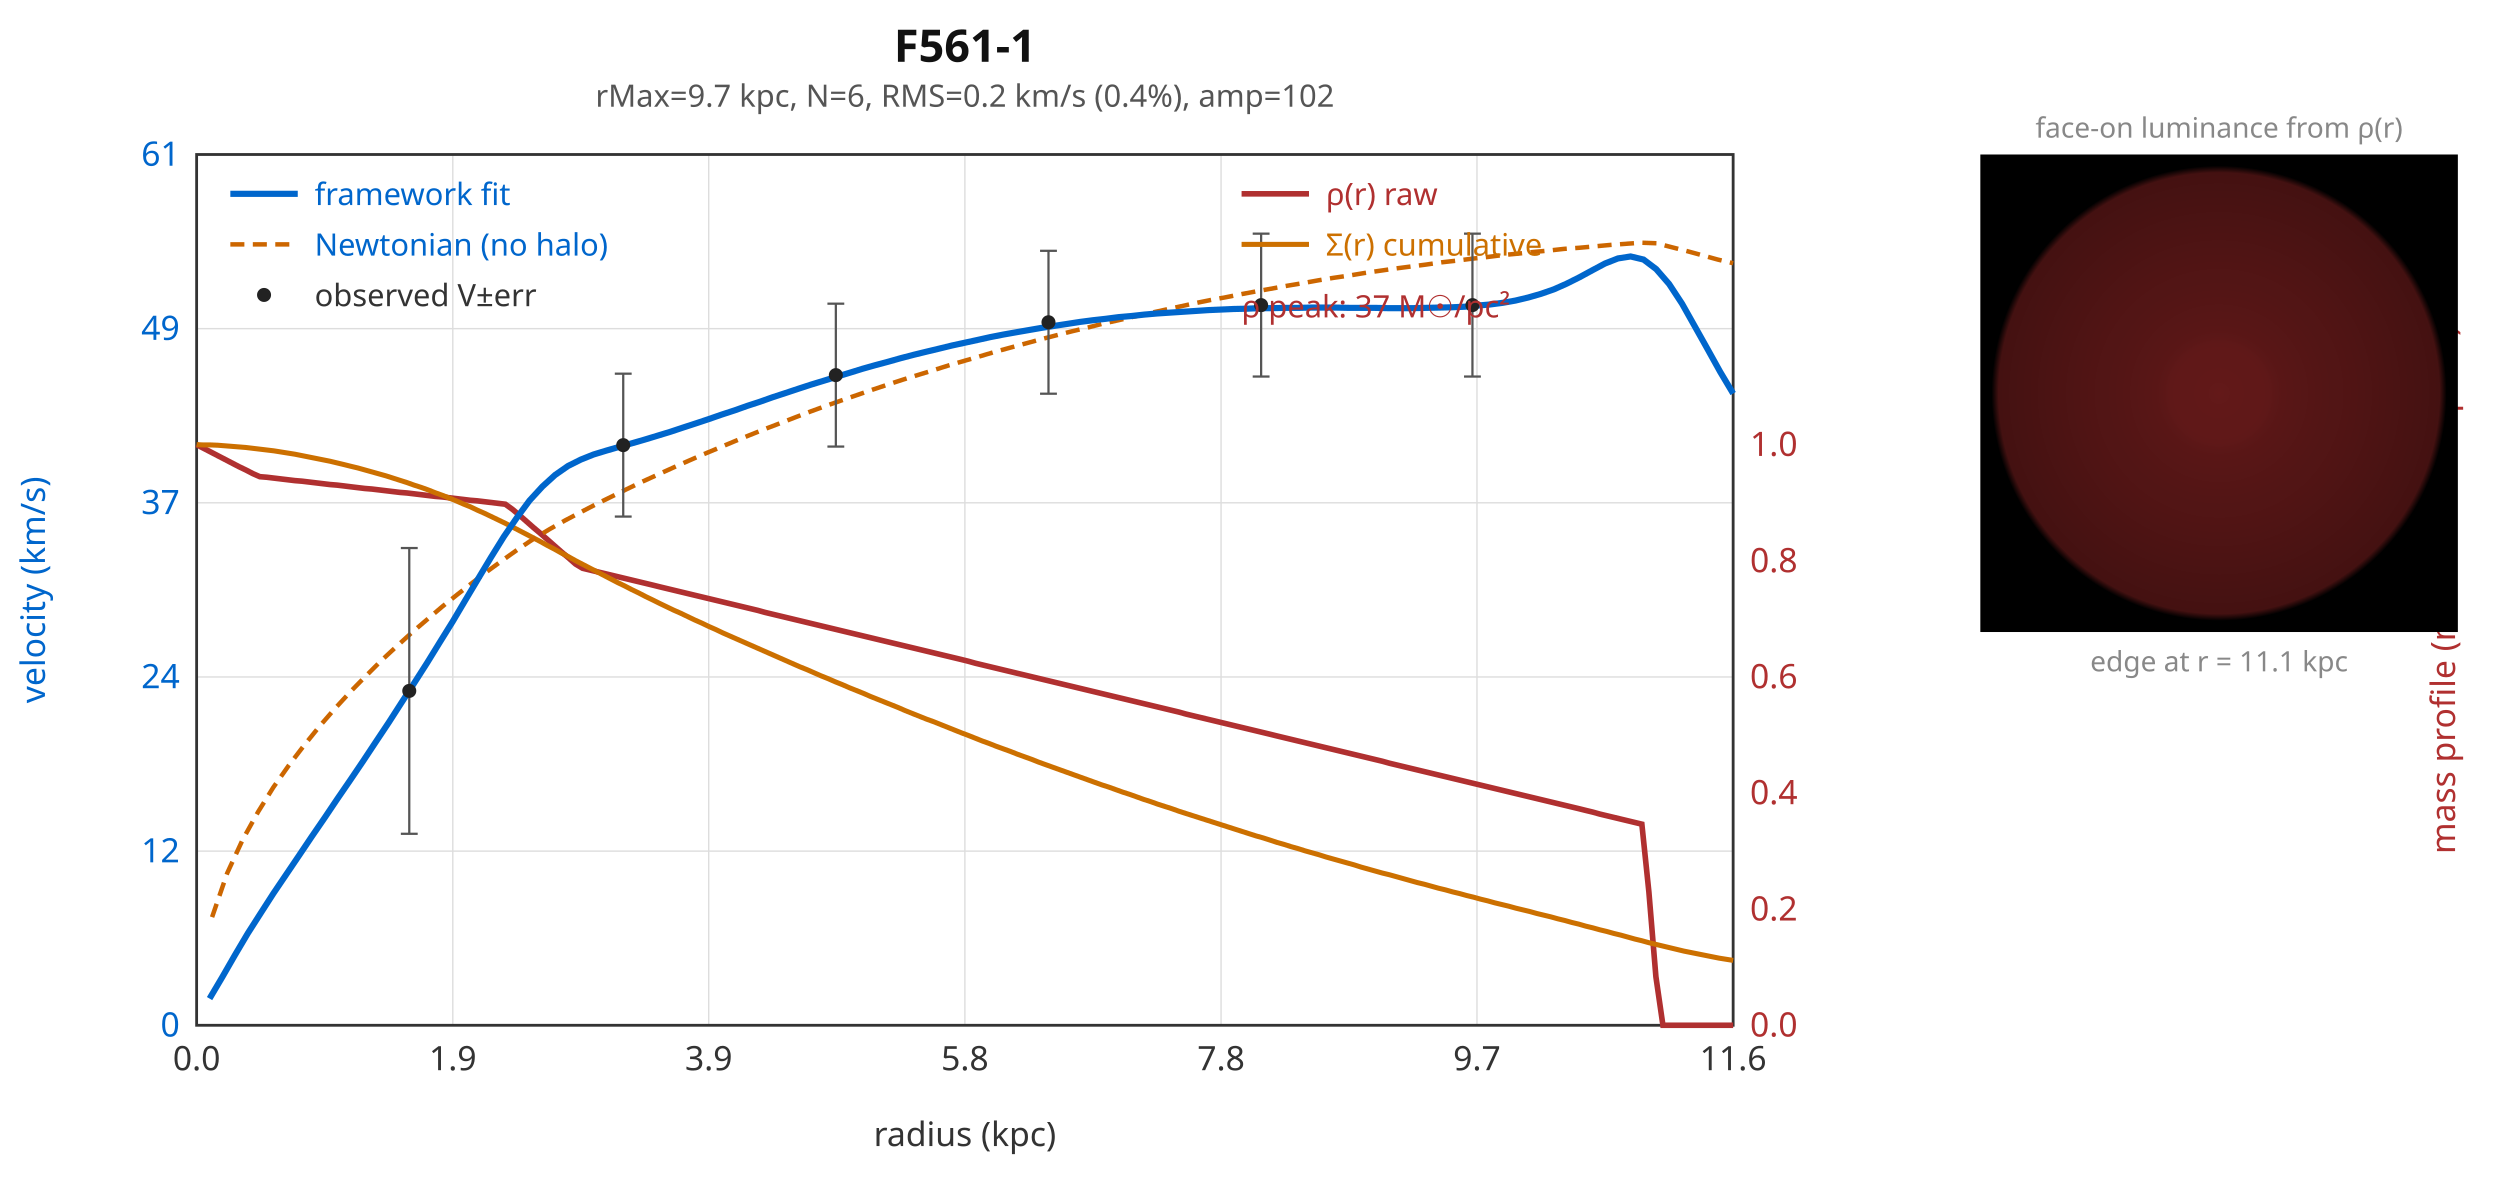
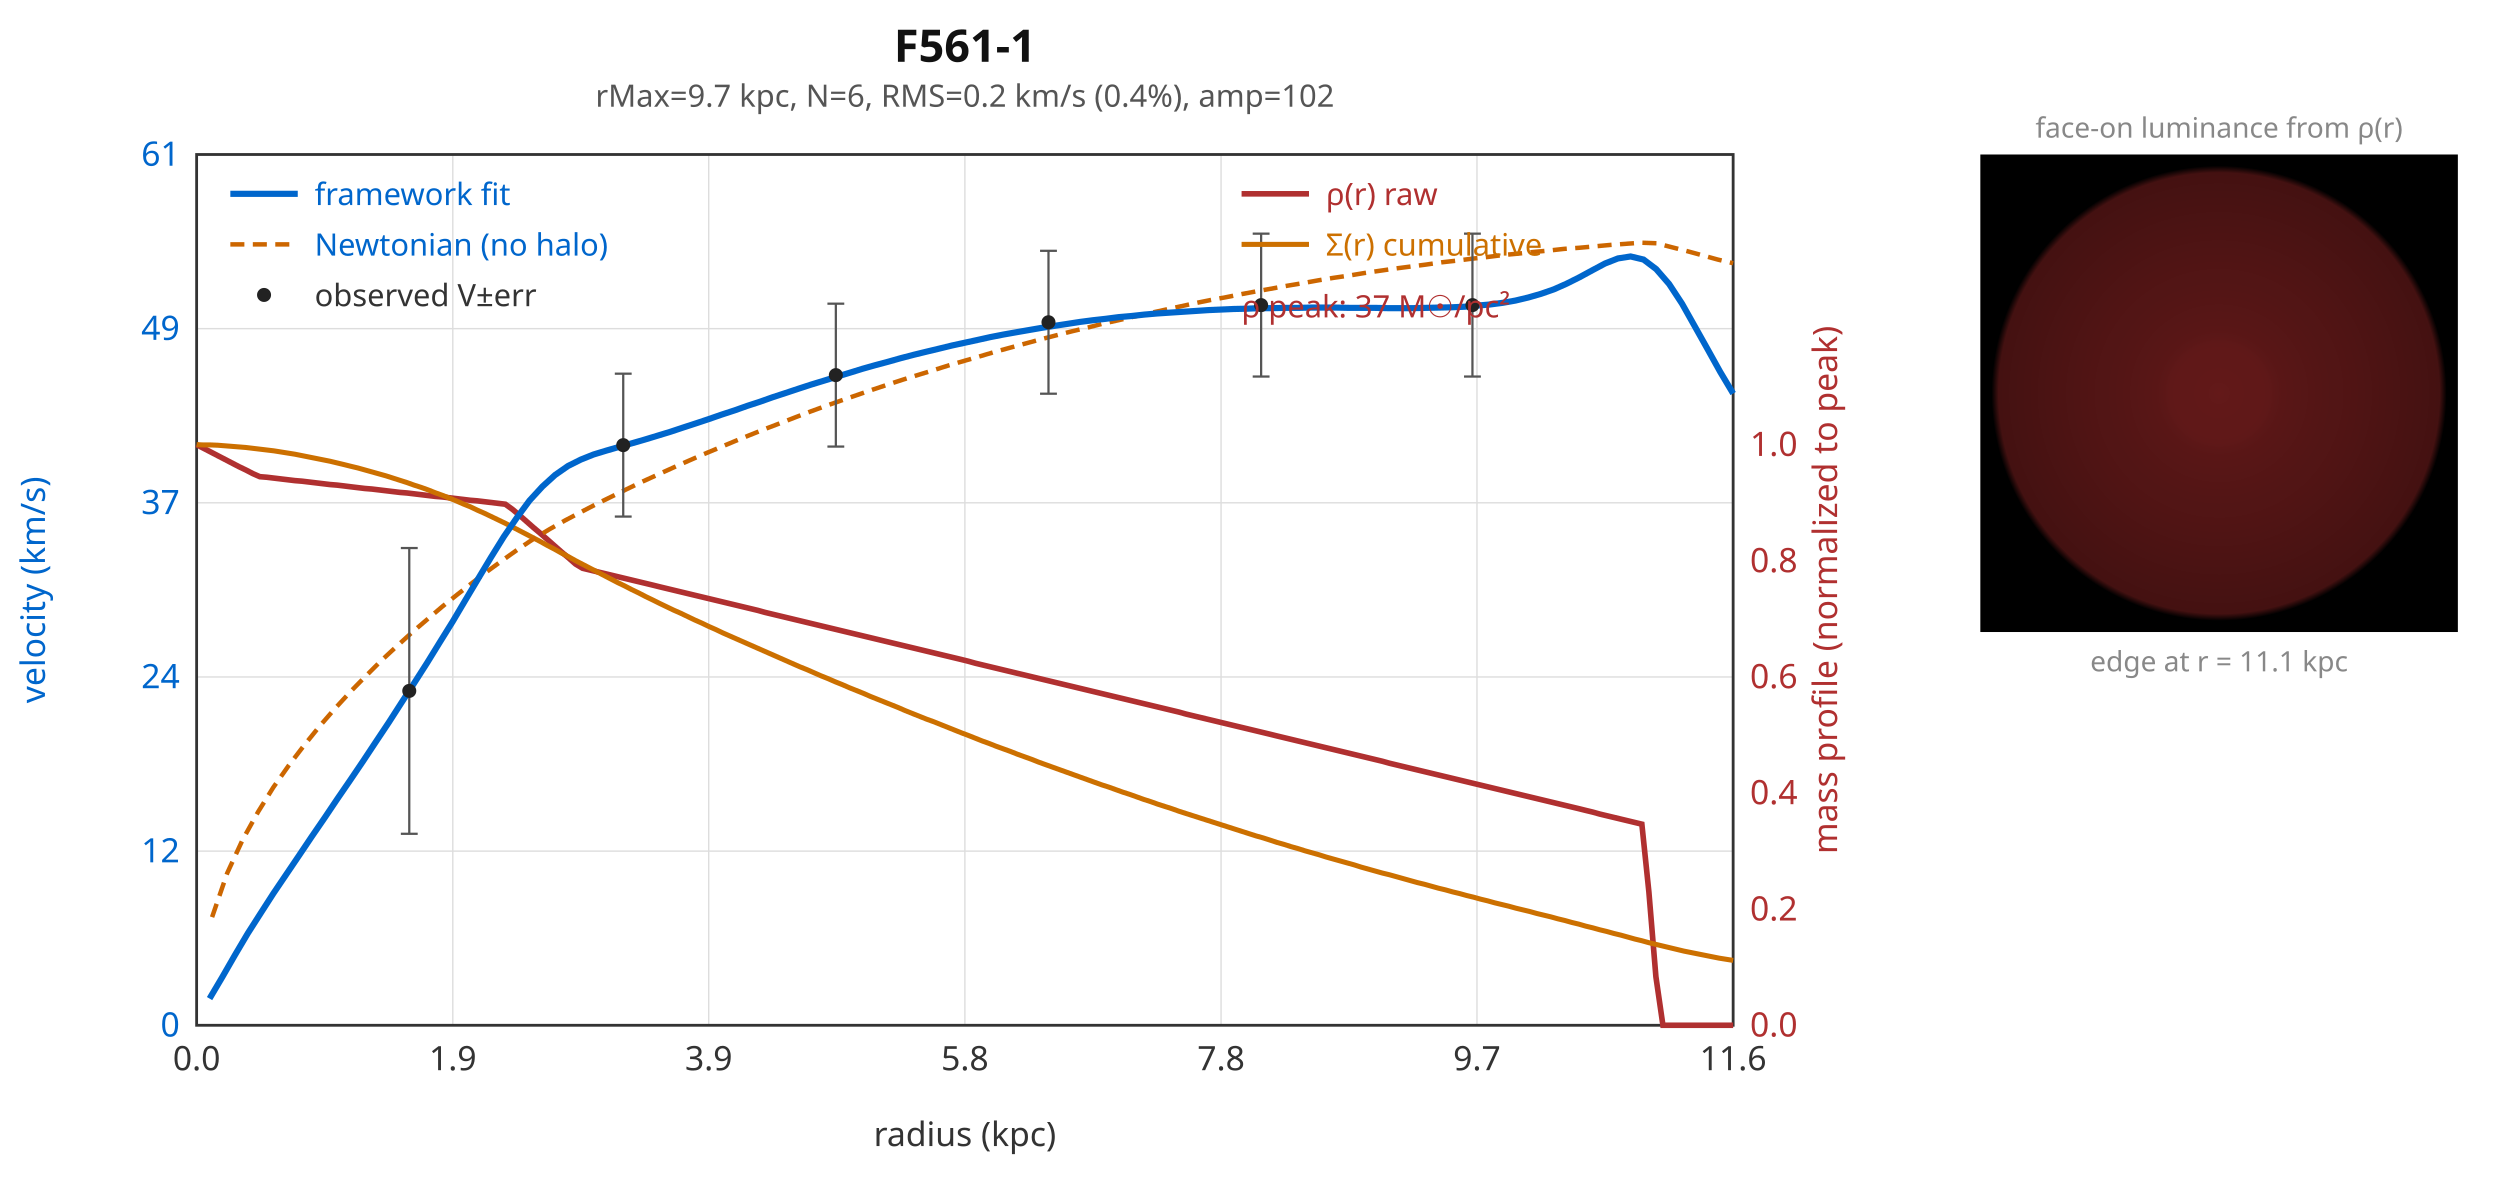
<svg xmlns="http://www.w3.org/2000/svg" viewBox="0 0 890 420" width="890" height="420" font-family="sans-serif" font-size="12">
  <style>
  .ax { stroke: #333; stroke-width: 1; fill: none; }
  .grid { stroke: #ddd; stroke-width: 0.5; fill: none; }
  .lbl { fill: #333; }
  .lbl-l { fill: #0066cc; }
  .lbl-r { fill: #b03030; }
  .obs { fill: #222; }
  .err { stroke: #555; stroke-width: 0.8; fill: none; }
  .fw { stroke: #0066cc; stroke-width: 2.2; fill: none; }
  .nt { stroke: #cc6600; stroke-width: 1.6; fill: none; stroke-dasharray: 5,3; }
  .lbl-s { fill: #cc7000; }
  .rho { stroke: #b03030; stroke-width: 2.0; fill: none; }
  .sig { stroke: #cc7000; stroke-width: 1.8; fill: none; }
  .title { fill: #111; font-size: 16px; font-weight: 600; }
  .subtitle { fill: #555; font-size: 11px; }
  .preview-bg { fill: #000; }
  .preview-lbl { fill: #888; font-size: 10px; }
  .legend { font-size: 11px; }
</style>
  <text x="343.5" y="22" text-anchor="middle" class="title">F561-1</text>
  <text x="343.5" y="38" text-anchor="middle" class="subtitle">rMax=9.7 kpc, N=6, RMS=0.2 km/s (0.4%), amp=102</text>
  <line x1="70" y1="365.0" x2="617" y2="365.0" class="grid" />
  <text x="64" y="369.0" text-anchor="end" class="lbl-l">0</text>
  <line x1="70" y1="303.0" x2="617" y2="303.0" class="grid" />
  <text x="64" y="307.0" text-anchor="end" class="lbl-l">12</text>
  <line x1="70" y1="241.0" x2="617" y2="241.0" class="grid" />
  <text x="64" y="245.0" text-anchor="end" class="lbl-l">24</text>
  <line x1="70" y1="179.0" x2="617" y2="179.0" class="grid" />
  <text x="64" y="183.0" text-anchor="end" class="lbl-l">37</text>
  <line x1="70" y1="117.0" x2="617" y2="117.0" class="grid" />
  <text x="64" y="121.0" text-anchor="end" class="lbl-l">49</text>
  <line x1="70" y1="55.0" x2="617" y2="55.0" class="grid" />
  <text x="64" y="59.0" text-anchor="end" class="lbl-l">61</text>
  <text x="623" y="369.0" text-anchor="start" class="lbl-r">0.0</text>
  <text x="623" y="327.7" text-anchor="start" class="lbl-r">0.2</text>
  <text x="623" y="286.3" text-anchor="start" class="lbl-r">0.4</text>
  <text x="623" y="245.0" text-anchor="start" class="lbl-r">0.6</text>
  <text x="623" y="203.7" text-anchor="start" class="lbl-r">0.8</text>
  <text x="623" y="162.3" text-anchor="start" class="lbl-r">1.0</text>
  <line x1="70.0" y1="55" x2="70.0" y2="365" class="grid" />
  <text x="70.0" y="381" text-anchor="middle" class="lbl">0.0</text>
  <line x1="161.2" y1="55" x2="161.2" y2="365" class="grid" />
  <text x="161.2" y="381" text-anchor="middle" class="lbl">1.9</text>
  <line x1="252.3" y1="55" x2="252.3" y2="365" class="grid" />
  <text x="252.3" y="381" text-anchor="middle" class="lbl">3.9</text>
  <line x1="343.5" y1="55" x2="343.5" y2="365" class="grid" />
  <text x="343.5" y="381" text-anchor="middle" class="lbl">5.8</text>
  <line x1="434.7" y1="55" x2="434.7" y2="365" class="grid" />
  <text x="434.7" y="381" text-anchor="middle" class="lbl">7.8</text>
  <line x1="525.8" y1="55" x2="525.8" y2="365" class="grid" />
  <text x="525.8" y="381" text-anchor="middle" class="lbl">9.7</text>
  <line x1="617.0" y1="55" x2="617.0" y2="365" class="grid" />
  <text x="617.0" y="381" text-anchor="middle" class="lbl">11.6</text>
  <text x="343.5" y="408" text-anchor="middle" class="lbl">radius (kpc)</text>
  <text x="16" y="210" text-anchor="middle" class="lbl-l" transform="rotate(-90, 16, 210)">velocity (km/s)</text>
-   <text x="874" y="210" text-anchor="middle" class="lbl-r" transform="rotate(-90, 874, 210)">mass profile (normalized to peak)</text>
+   <text x="654" y="210" text-anchor="middle" class="lbl-r" transform="rotate(-90, 654, 210)">mass profile (normalized to peak)</text>
  <rect x="70" y="55" width="547" height="310" class="ax" />
  <path d="M 70.0,158.3 L 72.5,159.6 L 75.0,160.9 L 77.5,162.2 L 80.0,163.5 L 82.5,164.8 L 85.0,166.1 L 87.5,167.3 L 90.0,168.6 L 92.5,169.7 L 95.0,169.9 L 97.5,170.2 L 100.0,170.5 L 102.5,170.8 L 105.0,171.1 L 107.5,171.3 L 110.0,171.6 L 112.5,171.9 L 115.0,172.2 L 117.5,172.5 L 120.0,172.7 L 122.5,173.0 L 124.9,173.3 L 127.4,173.6 L 129.9,173.9 L 132.4,174.1 L 134.9,174.4 L 137.4,174.7 L 139.9,175.0 L 142.4,175.3 L 144.9,175.5 L 147.4,175.8 L 149.9,176.1 L 152.4,176.4 L 154.9,176.7 L 157.4,176.9 L 159.9,177.2 L 162.4,177.5 L 164.9,177.8 L 167.4,178.1 L 169.9,178.3 L 172.4,178.6 L 174.9,178.9 L 177.4,179.2 L 179.9,179.5 L 182.4,181.3 L 184.9,183.4 L 187.4,185.6 L 189.9,187.8 L 192.4,189.9 L 194.9,192.1 L 197.4,194.3 L 199.9,196.5 L 202.4,198.6 L 204.9,200.8 L 207.4,202.3 L 209.9,202.9 L 212.4,203.5 L 214.9,204.1 L 217.4,204.7 L 219.9,205.3 L 222.4,205.9 L 224.9,206.5 L 227.4,207.1 L 229.9,207.7 L 232.4,208.3 L 234.8,208.9 L 237.3,209.5 L 239.8,210.1 L 242.3,210.7 L 244.8,211.3 L 247.3,211.9 L 249.8,212.5 L 252.3,213.1 L 254.8,213.7 L 257.3,214.3 L 259.8,214.9 L 262.3,215.5 L 264.8,216.1 L 267.3,216.7 L 269.8,217.3 L 272.3,218.0 L 274.8,218.6 L 277.3,219.2 L 279.8,219.8 L 282.3,220.4 L 284.8,221.0 L 287.3,221.6 L 289.8,222.2 L 292.3,222.8 L 294.8,223.4 L 297.3,224.0 L 299.8,224.6 L 302.3,225.2 L 304.8,225.8 L 307.3,226.4 L 309.8,227.0 L 312.3,227.6 L 314.8,228.2 L 317.3,228.8 L 319.8,229.4 L 322.3,230.0 L 324.8,230.6 L 327.3,231.2 L 329.8,231.8 L 332.3,232.4 L 334.8,233.0 L 337.3,233.6 L 339.8,234.2 L 342.3,234.8 L 344.7,235.4 L 347.2,236.1 L 349.7,236.7 L 352.2,237.3 L 354.7,237.9 L 357.2,238.5 L 359.7,239.1 L 362.2,239.7 L 364.7,240.3 L 367.2,240.9 L 369.7,241.5 L 372.2,242.1 L 374.7,242.7 L 377.2,243.3 L 379.7,243.9 L 382.2,244.5 L 384.7,245.1 L 387.2,245.7 L 389.7,246.3 L 392.2,246.9 L 394.7,247.5 L 397.2,248.1 L 399.7,248.7 L 402.2,249.3 L 404.7,249.9 L 407.2,250.5 L 409.7,251.1 L 412.2,251.7 L 414.7,252.3 L 417.2,252.9 L 419.7,253.5 L 422.2,254.2 L 424.7,254.8 L 427.2,255.4 L 429.7,256.0 L 432.2,256.6 L 434.7,257.2 L 437.2,257.8 L 439.7,258.4 L 442.2,259.0 L 444.7,259.6 L 447.2,260.2 L 449.7,260.8 L 452.2,261.4 L 454.6,262.0 L 457.1,262.6 L 459.6,263.2 L 462.1,263.8 L 464.6,264.4 L 467.1,265.0 L 469.6,265.6 L 472.1,266.2 L 474.6,266.8 L 477.1,267.4 L 479.6,268.0 L 482.1,268.6 L 484.6,269.2 L 487.1,269.8 L 489.6,270.4 L 492.1,271.0 L 494.6,271.7 L 497.1,272.3 L 499.6,272.9 L 502.1,273.5 L 504.6,274.1 L 507.1,274.7 L 509.6,275.3 L 512.1,275.9 L 514.6,276.5 L 517.1,277.1 L 519.6,277.7 L 522.1,278.3 L 524.6,278.9 L 527.1,279.5 L 529.6,280.1 L 532.1,280.7 L 534.6,281.3 L 537.1,281.9 L 539.6,282.5 L 542.1,283.1 L 544.6,283.7 L 547.1,284.3 L 549.6,284.9 L 552.1,285.5 L 554.6,286.1 L 557.1,286.7 L 559.6,287.3 L 562.1,287.9 L 564.5,288.5 L 567.0,289.1 L 569.5,289.8 L 572.0,290.4 L 574.5,291.0 L 577.0,291.6 L 579.5,292.2 L 582.0,292.8 L 584.5,293.4 L 587.0,317.5 L 589.5,347.7 L 592.0,365.0 L 594.5,365.0 L 597.0,365.0 L 599.5,365.0 L 602.0,365.0 L 604.5,365.0 L 607.0,365.0 L 609.5,365.0 L 612.0,365.0 L 614.5,365.0 L 617.0,365.0" class="rho" />
  <path d="M 70.0,158.3 L 72.5,158.4 L 75.0,158.4 L 77.5,158.5 L 80.0,158.7 L 82.5,158.9 L 85.0,159.1 L 87.5,159.3 L 90.0,159.6 L 92.5,159.9 L 95.0,160.2 L 97.5,160.5 L 100.0,160.9 L 102.5,161.3 L 105.0,161.7 L 107.5,162.2 L 110.0,162.7 L 112.5,163.2 L 115.0,163.7 L 117.5,164.2 L 120.0,164.8 L 122.5,165.4 L 124.9,166.0 L 127.4,166.6 L 129.9,167.3 L 132.4,168.0 L 134.9,168.7 L 137.4,169.4 L 139.9,170.2 L 142.4,171.0 L 144.9,171.8 L 147.4,172.7 L 149.9,173.5 L 152.4,174.4 L 154.9,175.4 L 157.4,176.3 L 159.9,177.3 L 162.4,178.3 L 164.9,179.4 L 167.4,180.4 L 169.9,181.6 L 172.4,182.7 L 174.9,183.9 L 177.4,185.1 L 179.9,186.3 L 182.4,187.6 L 184.9,188.9 L 187.4,190.2 L 189.9,191.5 L 192.4,192.8 L 194.9,194.2 L 197.4,195.5 L 199.9,196.9 L 202.4,198.2 L 204.9,199.6 L 207.4,200.9 L 209.9,202.2 L 212.4,203.5 L 214.9,204.8 L 217.4,206.1 L 219.9,207.4 L 222.4,208.6 L 224.9,209.9 L 227.4,211.1 L 229.9,212.4 L 232.4,213.6 L 234.8,214.8 L 237.3,216.0 L 239.8,217.2 L 242.3,218.3 L 244.8,219.5 L 247.3,220.7 L 249.8,221.8 L 252.3,223.0 L 254.8,224.1 L 257.3,225.3 L 259.8,226.4 L 262.3,227.5 L 264.8,228.6 L 267.3,229.7 L 269.8,230.8 L 272.3,231.9 L 274.8,233.0 L 277.3,234.1 L 279.8,235.2 L 282.3,236.3 L 284.8,237.4 L 287.3,238.4 L 289.8,239.5 L 292.3,240.6 L 294.8,241.6 L 297.3,242.7 L 299.8,243.7 L 302.3,244.8 L 304.8,245.8 L 307.3,246.8 L 309.8,247.9 L 312.3,248.9 L 314.8,249.9 L 317.3,250.9 L 319.8,251.9 L 322.3,253.0 L 324.8,254.0 L 327.3,255.0 L 329.8,256.0 L 332.3,256.9 L 334.8,257.9 L 337.3,258.9 L 339.8,259.9 L 342.3,260.9 L 344.7,261.8 L 347.2,262.8 L 349.7,263.8 L 352.2,264.7 L 354.7,265.7 L 357.2,266.6 L 359.7,267.5 L 362.2,268.5 L 364.7,269.4 L 367.2,270.3 L 369.7,271.3 L 372.2,272.2 L 374.7,273.1 L 377.2,274.0 L 379.7,274.9 L 382.2,275.8 L 384.7,276.7 L 387.2,277.6 L 389.7,278.5 L 392.2,279.4 L 394.7,280.2 L 397.2,281.1 L 399.7,282.0 L 402.2,282.8 L 404.7,283.7 L 407.2,284.6 L 409.7,285.4 L 412.2,286.3 L 414.7,287.1 L 417.2,287.9 L 419.7,288.8 L 422.2,289.6 L 424.7,290.4 L 427.2,291.2 L 429.7,292.0 L 432.2,292.8 L 434.7,293.6 L 437.2,294.4 L 439.7,295.2 L 442.2,296.0 L 444.7,296.8 L 447.2,297.6 L 449.7,298.3 L 452.2,299.1 L 454.6,299.9 L 457.1,300.6 L 459.6,301.4 L 462.1,302.1 L 464.6,302.9 L 467.1,303.6 L 469.6,304.3 L 472.1,305.1 L 474.6,305.8 L 477.1,306.5 L 479.6,307.2 L 482.1,307.9 L 484.6,308.7 L 487.1,309.4 L 489.6,310.1 L 492.1,310.8 L 494.6,311.4 L 497.1,312.1 L 499.6,312.8 L 502.1,313.5 L 504.6,314.2 L 507.1,314.8 L 509.6,315.5 L 512.1,316.2 L 514.6,316.8 L 517.1,317.5 L 519.6,318.1 L 522.1,318.8 L 524.6,319.4 L 527.1,320.1 L 529.6,320.7 L 532.1,321.4 L 534.6,322.0 L 537.1,322.6 L 539.6,323.3 L 542.1,323.9 L 544.6,324.5 L 547.1,325.2 L 549.6,325.8 L 552.1,326.4 L 554.6,327.1 L 557.1,327.7 L 559.6,328.4 L 562.1,329.0 L 564.5,329.7 L 567.0,330.3 L 569.5,331.0 L 572.0,331.6 L 574.5,332.3 L 577.0,332.9 L 579.5,333.6 L 582.0,334.3 L 584.5,334.9 L 587.0,335.6 L 589.5,336.2 L 592.0,336.8 L 594.5,337.4 L 597.0,338.0 L 599.5,338.6 L 602.0,339.1 L 604.5,339.6 L 607.0,340.1 L 609.5,340.6 L 612.0,341.1 L 614.5,341.5 L 617.0,341.9" class="sig" />
  <path d="M 75.5,326.5 L 80.9,310.8 L 86.4,298.9 L 91.9,289.0 L 97.3,280.3 L 102.8,272.5 L 108.3,265.3 L 113.8,258.5 L 119.2,252.3 L 124.7,246.3 L 130.2,240.7 L 135.6,235.3 L 141.1,230.2 L 146.6,225.2 L 152.1,220.5 L 157.5,215.9 L 163.0,211.5 L 168.5,207.2 L 173.9,203.1 L 179.4,199.1 L 184.9,195.2 L 190.3,191.6 L 195.8,188.3 L 201.3,185.2 L 206.8,182.3 L 212.2,179.5 L 217.7,176.8 L 223.2,174.1 L 228.6,171.5 L 234.1,169.0 L 239.6,166.5 L 245.0,164.1 L 250.5,161.7 L 256.0,159.4 L 261.5,157.1 L 266.9,154.9 L 272.4,152.7 L 277.9,150.6 L 283.3,148.5 L 288.8,146.4 L 294.3,144.4 L 299.7,142.5 L 305.2,140.6 L 310.7,138.7 L 316.1,136.9 L 321.6,135.1 L 327.1,133.4 L 332.6,131.7 L 338.0,130.0 L 343.5,128.4 L 349.0,126.8 L 354.4,125.2 L 359.9,123.7 L 365.4,122.2 L 370.9,120.7 L 376.3,119.3 L 381.8,117.9 L 387.3,116.6 L 392.7,115.2 L 398.2,114.0 L 403.7,112.7 L 409.1,111.5 L 414.6,110.3 L 420.1,109.1 L 425.6,107.9 L 431.0,106.8 L 436.5,105.8 L 442.0,104.7 L 447.4,103.7 L 452.9,102.7 L 458.4,101.7 L 463.8,100.8 L 469.3,99.8 L 474.8,98.9 L 480.3,98.1 L 485.7,97.2 L 491.2,96.4 L 496.7,95.6 L 502.1,94.9 L 507.6,94.2 L 513.1,93.4 L 518.5,92.8 L 524.0,92.1 L 529.5,91.5 L 535.0,90.8 L 540.4,90.3 L 545.9,89.7 L 551.4,89.2 L 556.8,88.6 L 562.3,88.2 L 567.8,87.7 L 573.2,87.2 L 578.7,86.8 L 584.2,86.4 L 589.7,86.6 L 595.1,88.0 L 600.6,89.4 L 606.1,90.9 L 611.5,92.4 L 617.0,93.7" class="nt" />
  <path d="M 74.6,355.5 L 79.1,347.9 L 83.7,339.9 L 88.2,332.3 L 92.8,325.1 L 97.3,318.1 L 101.9,311.3 L 106.5,304.5 L 111.0,297.8 L 115.6,291.1 L 120.1,284.4 L 124.7,277.7 L 129.3,270.9 L 133.8,264.1 L 138.4,257.2 L 142.9,250.2 L 147.5,243.1 L 152.1,235.9 L 156.6,228.6 L 161.2,221.2 L 165.7,213.6 L 170.3,205.9 L 174.8,198.4 L 179.4,191.0 L 184.0,184.3 L 188.5,178.2 L 193.1,173.2 L 197.6,169.1 L 202.2,165.9 L 206.8,163.6 L 211.3,161.8 L 215.9,160.4 L 220.4,159.1 L 225.0,157.8 L 229.5,156.5 L 234.1,155.1 L 238.7,153.7 L 243.2,152.2 L 247.8,150.7 L 252.3,149.2 L 256.9,147.6 L 261.5,146.1 L 266.0,144.5 L 270.6,143.0 L 275.1,141.4 L 279.7,139.9 L 284.2,138.4 L 288.8,136.9 L 293.4,135.5 L 297.9,134.1 L 302.5,132.7 L 307.0,131.3 L 311.6,130.0 L 316.1,128.8 L 320.7,127.5 L 325.3,126.3 L 329.8,125.2 L 334.4,124.1 L 338.9,123.0 L 343.5,122.0 L 348.1,121.0 L 352.6,120.0 L 357.2,119.1 L 361.7,118.3 L 366.3,117.5 L 370.9,116.7 L 375.4,116.0 L 380.0,115.3 L 384.5,114.6 L 389.1,114.0 L 393.6,113.5 L 398.2,112.9 L 402.8,112.5 L 407.3,112.0 L 411.9,111.6 L 416.4,111.3 L 421.0,111.0 L 425.6,110.7 L 430.1,110.4 L 434.7,110.2 L 439.2,110.0 L 443.8,109.9 L 448.3,109.7 L 452.9,109.7 L 457.5,109.6 L 462.0,109.6 L 466.6,109.5 L 471.1,109.5 L 475.7,109.5 L 480.3,109.6 L 484.8,109.6 L 489.4,109.6 L 493.9,109.7 L 498.5,109.7 L 503.0,109.7 L 507.6,109.6 L 512.2,109.5 L 516.7,109.4 L 521.3,109.2 L 525.8,108.8 L 530.4,108.4 L 535.0,107.8 L 539.5,107.0 L 544.1,105.9 L 548.6,104.6 L 553.2,103.0 L 557.7,101.0 L 562.3,98.7 L 566.9,96.2 L 571.4,93.8 L 576.0,92.0 L 580.5,91.3 L 585.1,92.4 L 589.6,95.8 L 594.2,101.1 L 598.8,108.1 L 603.3,116.1 L 607.9,124.3 L 612.4,132.4 L 617.0,140.1" class="fw" />
  <line x1="145.70" y1="195.10" x2="145.70" y2="296.83" class="err" />
  <line x1="142.70" y1="195.10" x2="148.70" y2="195.10" class="err" />
  <line x1="142.70" y1="296.83" x2="148.70" y2="296.83" class="err" />
  <circle cx="145.70" cy="245.96" r="2.5" class="obs" />
  <line x1="221.87" y1="133.03" x2="221.87" y2="183.90" class="err" />
  <line x1="218.87" y1="133.03" x2="224.87" y2="133.03" class="err" />
  <line x1="218.87" y1="183.90" x2="224.87" y2="183.90" class="err" />
  <circle cx="221.87" cy="158.47" r="2.5" class="obs" />
  <line x1="297.56" y1="108.11" x2="297.56" y2="158.98" class="err" />
  <line x1="294.56" y1="108.11" x2="300.56" y2="108.11" class="err" />
  <line x1="294.56" y1="158.98" x2="300.56" y2="158.98" class="err" />
  <circle cx="297.56" cy="133.54" r="2.5" class="obs" />
  <line x1="373.26" y1="89.29" x2="373.26" y2="140.16" class="err" />
  <line x1="370.26" y1="89.29" x2="376.26" y2="89.29" class="err" />
  <line x1="370.26" y1="140.16" x2="376.26" y2="140.16" class="err" />
  <circle cx="373.26" cy="114.72" r="2.5" class="obs" />
  <line x1="448.96" y1="83.18" x2="448.96" y2="134.05" class="err" />
  <line x1="445.96" y1="83.18" x2="451.96" y2="83.18" class="err" />
  <line x1="445.96" y1="134.05" x2="451.96" y2="134.05" class="err" />
  <circle cx="448.96" cy="108.62" r="2.5" class="obs" />
  <line x1="524.19" y1="83.18" x2="524.19" y2="134.05" class="err" />
  <line x1="521.19" y1="83.18" x2="527.19" y2="83.18" class="err" />
  <line x1="521.19" y1="134.05" x2="527.19" y2="134.05" class="err" />
  <circle cx="524.19" cy="108.62" r="2.5" class="obs" />
  <g class="legend">
    <line x1="82" y1="69" x2="106" y2="69" class="fw" />
    <text x="112" y="73" class="lbl-l">framework fit</text>
    <line x1="82" y1="87" x2="106" y2="87" class="nt" />
    <text x="112" y="91" class="lbl-l">Newtonian (no halo)</text>
    <circle cx="94" cy="105" r="2.5" class="obs" />
    <text x="112" y="109" class="lbl">observed V±err</text>
  </g>
  <g class="legend">
    <line x1="442" y1="69" x2="466" y2="69" class="rho" />
    <text x="472" y="73" class="lbl-r">ρ(r) raw</text>
    <line x1="442" y1="87" x2="466" y2="87" class="sig" />
    <text x="472" y="91" class="lbl-s">Σ(r) cumulative</text>
    <text x="442" y="113" class="lbl-r">ρ peak: 37 M☉/pc²</text>
  </g>
  <rect x="705" y="55" width="170" height="170" class="preview-bg" />
  <defs>
    <radialGradient id="g_F561_1" cx="0.5" cy="0.5" r="0.5">
      <stop offset="0" stop-color="rgb(100,25,25)" />
      <stop offset="0.031" stop-color="rgb(98,24.5,24.5)" />
      <stop offset="0.062" stop-color="rgb(97,24.25,24.25)" />
      <stop offset="0.094" stop-color="rgb(97,24.25,24.25)" />
      <stop offset="0.125" stop-color="rgb(96,24,24)" />
      <stop offset="0.156" stop-color="rgb(96,24,24)" />
      <stop offset="0.188" stop-color="rgb(96,24,24)" />
      <stop offset="0.219" stop-color="rgb(95,23.75,23.75)" />
      <stop offset="0.25" stop-color="rgb(91,22.75,22.75)" />
      <stop offset="0.281" stop-color="rgb(89,22.25,22.25)" />
      <stop offset="0.312" stop-color="rgb(88,22,22)" />
      <stop offset="0.344" stop-color="rgb(87,21.75,21.75)" />
      <stop offset="0.375" stop-color="rgb(86,21.5,21.5)" />
      <stop offset="0.406" stop-color="rgb(85,21.25,21.25)" />
      <stop offset="0.438" stop-color="rgb(84,21,21)" />
      <stop offset="0.469" stop-color="rgb(83,20.75,20.75)" />
      <stop offset="0.5" stop-color="rgb(82,20.5,20.5)" />
      <stop offset="0.531" stop-color="rgb(82,20.5,20.5)" />
      <stop offset="0.562" stop-color="rgb(81,20.25,20.25)" />
      <stop offset="0.594" stop-color="rgb(80,20,20)" />
      <stop offset="0.625" stop-color="rgb(79,19.75,19.75)" />
      <stop offset="0.656" stop-color="rgb(78,19.5,19.5)" />
      <stop offset="0.688" stop-color="rgb(77,19.25,19.25)" />
      <stop offset="0.719" stop-color="rgb(76,19,19)" />
      <stop offset="0.75" stop-color="rgb(75,18.75,18.75)" />
      <stop offset="0.781" stop-color="rgb(74,18.5,18.5)" />
      <stop offset="0.812" stop-color="rgb(73,18.25,18.25)" />
      <stop offset="0.844" stop-color="rgb(72,18,18)" />
      <stop offset="0.875" stop-color="rgb(71,17.75,17.75)" />
      <stop offset="0.906" stop-color="rgb(70,17.5,17.5)" />
      <stop offset="0.938" stop-color="rgb(69,17.25,17.25)" />
      <stop offset="0.969" stop-color="rgb(68,17,17)" />
      <stop offset="1" stop-color="rgb(0,0,0)" />
    </radialGradient>
  </defs>
  <circle cx="790" cy="140" r="81" fill="url(#g_F561_1)" />
  <text x="790" y="49" text-anchor="middle" class="preview-lbl">face-on luminance from ρ(r)</text>
  <text x="790" y="239" text-anchor="middle" class="preview-lbl">edge at r = 11.1 kpc</text>
</svg>
